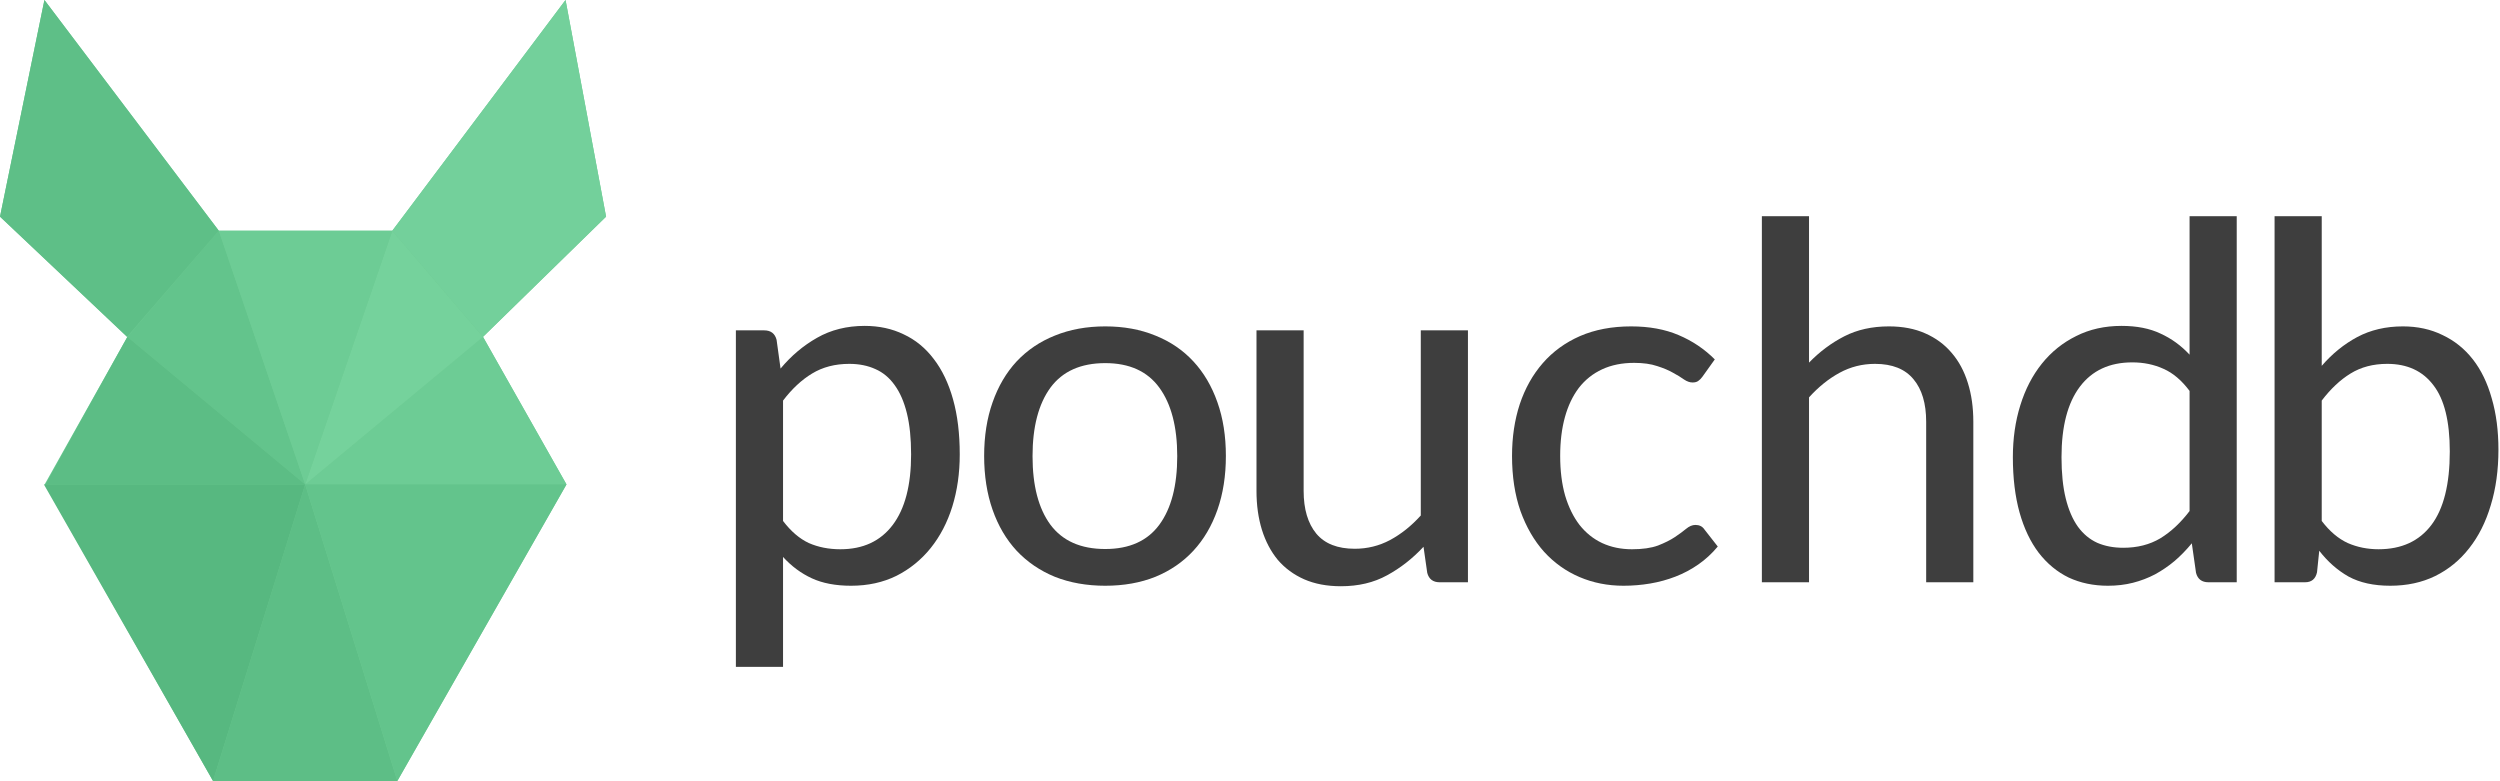
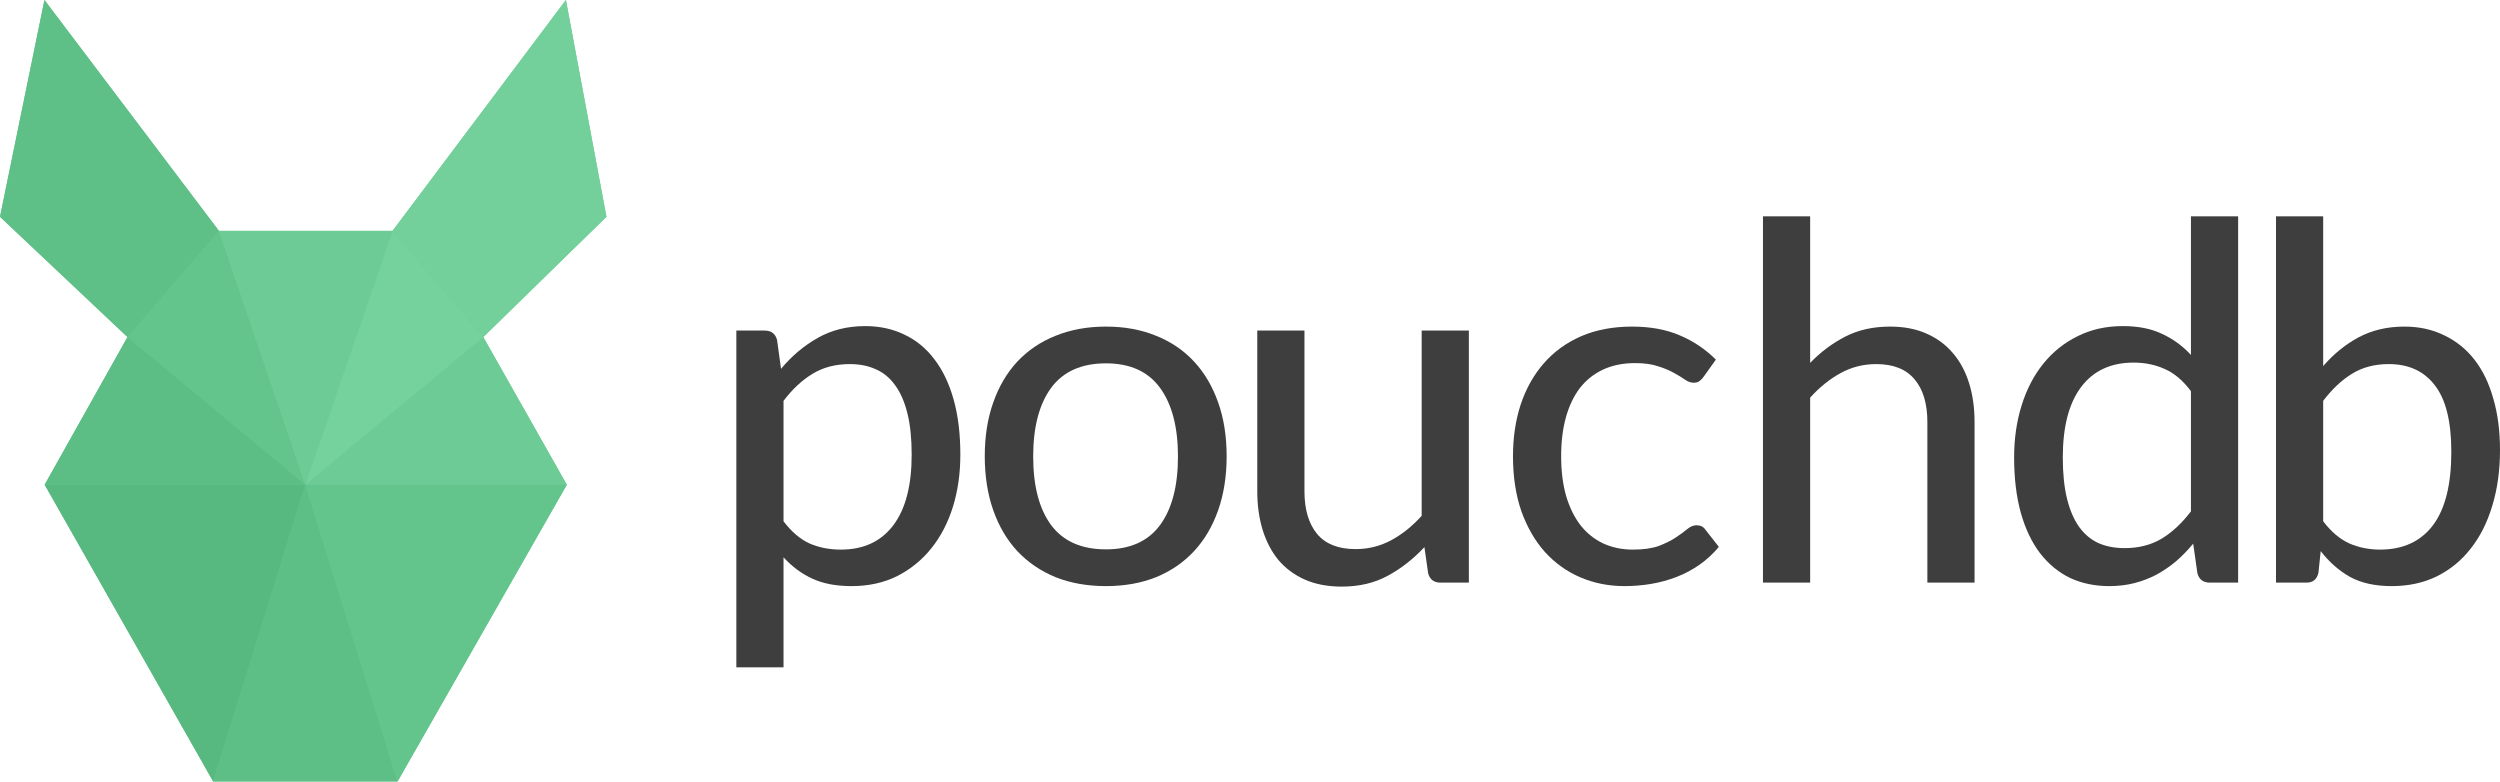
- <svg xmlns="http://www.w3.org/2000/svg" width="1125.434" height="351.57">
+ <svg xmlns="http://www.w3.org/2000/svg" width="1124.731" height="351.571">
  <g>
-     <g fill-opacity=".996">
-       <path d="M19.997 0l-19.997 97.532 57.353 54.113-37.263 66.426 75.823 133.5h82.951l76.147-133.5-37.587-66.426 55.409-54.113-18.238-97.532-77.998 103.878h-78.091z" fill="#6ccb94" />
-       <path d="M57.353 151.645l80.028 66.426-38.877-114.192z" fill="#64c48c" />
-       <path d="M255.01 218.07l-37.587-66.426-80.041 66.426z" fill="#6ecc95" />
-       <path d="M95.912 351.57h82.951l-41.482-133.5z" fill="#5ebe86" />
-       <path d="M217.423 151.645l-80.041 66.426 39.214-114.192z" fill="#76d29c" />
-       <path d="M20.463 218.07l36.889-66.426 80.028 66.426z" fill="#5dbd85" />
-       <path d="M254.593 0l18.238 97.532-55.409 54.113-40.828-47.767z" fill="#74d09b" />
-       <path d="M137.381 218.07l41.482 133.5 76.147-133.5z" fill="#64c48c" />
-       <path d="M137.381 218.07l-41.482 133.5-76.147-133.5z" fill="#58b880" />
-       <path d="M19.997 0l-19.997 97.532 57.168 54.113 41.337-47.767z" fill="#5fbf87" />
-       <path d="M137.381 218.07l39.214-114.192h-78.091z" fill="#6ecc95" />
-     </g>
-     <g font-size="144" font-weight="500" letter-spacing="-.153" word-spacing="0" fill="#3e3e3e" font-family="Lato">
-       <path d="M331.274 300.22v-151.501h12.737c2.979 0 4.841 1.415 5.586 4.246l1.788 12.96c4.767-5.735 10.242-10.353 16.424-13.854 6.257-3.575 13.407-5.363 21.452-5.363 6.48 0 12.327 1.266 17.541 3.799 5.288 2.458 9.795 6.145 13.519 11.061 3.799 4.916 6.703 10.986 8.715 18.211 2.011 7.151 3.016 15.418 3.017 24.804 0 8.417-1.117 16.238-3.352 23.463-2.235 7.151-5.475 13.37-9.72 18.658-4.246 5.288-9.385 9.46-15.418 12.513-6.033 2.979-12.849 4.469-20.446 4.469-6.927 0-12.811-1.117-17.653-3.352-4.841-2.235-9.162-5.437-12.96-9.609v49.495h-21.228m51.059-136.418c-6.406 0-11.992 1.452-16.759 4.357-4.693 2.83-9.05 6.89-13.072 12.178v54.187c3.575 4.693 7.448 8.007 11.62 9.944 4.246 1.862 8.975 2.793 14.189 2.793 10.204 0 18.062-3.65 23.574-10.949 5.512-7.299 8.268-17.876 8.268-31.73 0-7.225-.633-13.407-1.899-18.547-1.266-5.139-3.091-9.348-5.475-12.625-2.384-3.352-5.289-5.773-8.715-7.262-3.426-1.564-7.337-2.346-11.731-2.346" style="text-align:start;line-height:125%;-inkscape-font-specification:Lato Medium" />
-       <path d="M497.559 146.931c8.342 0 15.865 1.378 22.569 4.134 6.704 2.681 12.402 6.555 17.094 11.62 4.693 5.065 8.305 11.21 10.838 18.435 2.532 7.151 3.799 15.195 3.799 24.133 0 8.938-1.266 17.02-3.799 24.245-2.533 7.225-6.145 13.37-10.838 18.435-4.692 5.065-10.391 8.975-17.094 11.731-6.704 2.681-14.227 4.022-22.569 4.022-8.342 0-15.903-1.341-22.681-4.022-6.704-2.756-12.439-6.666-17.206-11.731-4.692-5.065-8.305-11.21-10.837-18.435-2.533-7.225-3.799-15.307-3.799-24.245s1.266-16.982 3.799-24.133c2.532-7.225 6.145-13.37 10.837-18.435 4.767-5.065 10.502-8.938 17.206-11.62 6.778-2.756 14.338-4.134 22.681-4.134m0 100.219c10.875 0 18.993-3.65 24.356-10.949 5.363-7.299 8.044-17.578 8.044-30.837 0-13.184-2.681-23.463-8.044-30.837-5.363-7.374-13.482-11.061-24.356-11.061-11.024 0-19.254 3.687-24.692 11.061-5.363 7.374-8.044 17.653-8.044 30.837 0 13.258 2.681 23.537 8.044 30.837 5.437 7.299 13.668 10.949 24.692 10.949" style="text-align:start;line-height:125%;-inkscape-font-specification:Lato Medium" />
-       <path d="M586.865 148.719v72.287c0 8.193 1.899 14.599 5.698 19.217 3.799 4.544 9.571 6.815 17.318 6.815 5.661 0 10.949-1.303 15.865-3.91 4.99-2.681 9.608-6.368 13.854-11.061v-83.348h21.228v113.403h-12.737c-2.979 0-4.842-1.415-5.586-4.246l-1.676-11.731c-4.916 5.288-10.391 9.571-16.424 12.848-5.959 3.277-12.886 4.916-20.781 4.916-6.257 0-11.769-1.043-16.536-3.128-4.693-2.086-8.64-4.99-11.843-8.715-3.128-3.799-5.512-8.305-7.15-13.519-1.639-5.288-2.458-11.135-2.458-17.541v-72.287h21.228" style="text-align:start;line-height:125%;-inkscape-font-specification:Lato Medium" />
-       <path d="M766.371 169.611c-.596.819-1.229 1.452-1.899 1.899-.596.447-1.453.67-2.57.67-1.192 0-2.458-.447-3.799-1.341-1.341-.968-2.98-1.974-4.916-3.016-1.937-1.117-4.32-2.123-7.15-3.017-2.831-.968-6.294-1.452-10.391-1.452-5.437 0-10.242.968-14.413 2.905-4.171 1.937-7.672 4.73-10.502 8.38-2.756 3.65-4.841 8.044-6.257 13.184-1.415 5.14-2.123 10.949-2.123 17.43 0 6.704.745 12.662 2.235 17.876 1.564 5.214 3.724 9.609 6.48 13.184 2.83 3.575 6.219 6.294 10.167 8.156 4.022 1.862 8.491 2.793 13.407 2.793 4.767 0 8.677-.559 11.731-1.676 3.054-1.192 5.586-2.458 7.597-3.799 2.011-1.341 3.687-2.57 5.028-3.687 1.415-1.192 2.83-1.788 4.246-1.788 1.788 0 3.128.671 4.022 2.011l6.033 7.709c-2.607 3.128-5.512 5.81-8.715 8.044-3.203 2.235-6.629 4.059-10.279 5.475-3.65 1.415-7.449 2.458-11.396 3.128-3.948.67-7.97 1.006-12.066 1.006-7.076 0-13.668-1.304-19.776-3.91-6.108-2.607-11.433-6.406-15.977-11.396-4.469-4.99-8.007-11.098-10.614-18.323-2.533-7.299-3.799-15.567-3.799-24.803 0-8.417 1.154-16.163 3.463-23.239 2.384-7.151 5.847-13.333 10.391-18.547s10.13-9.273 16.759-12.178c6.704-2.905 14.375-4.357 23.016-4.357 8.119 0 15.232 1.303 21.34 3.91 6.182 2.607 11.619 6.257 16.312 10.949l-5.586 7.821" style="text-align:start;line-height:125%;-inkscape-font-specification:Lato Medium" />
-       <path d="M793.147 262.121v-164.797h21.228v65.919c4.767-4.916 10.055-8.864 15.865-11.843 5.81-2.979 12.513-4.469 20.111-4.469 6.182 0 11.619 1.043 16.312 3.128 4.767 2.086 8.752 5.028 11.955 8.827 3.203 3.724 5.623 8.231 7.262 13.519 1.639 5.214 2.458 11.024 2.458 17.429v72.287h-21.228v-72.287c0-8.193-1.899-14.562-5.698-19.105-3.799-4.618-9.571-6.927-17.318-6.927-5.735 0-11.061 1.341-15.977 4.022s-9.497 6.368-13.742 11.061v83.237h-21.228" style="text-align:start;line-height:125%;-inkscape-font-specification:Lato Medium" />
-       <path d="M994.179 262.121c-2.98 0-4.841-1.415-5.586-4.246l-1.899-13.295c-2.384 2.905-4.953 5.549-7.709 7.933-2.756 2.309-5.698 4.32-8.826 6.033-3.128 1.639-6.443 2.905-9.944 3.799-3.501.894-7.262 1.341-11.284 1.341-6.48 0-12.364-1.229-17.653-3.687-5.214-2.532-9.72-6.257-13.519-11.173-3.724-4.916-6.592-10.949-8.603-18.1-2.011-7.225-3.017-15.53-3.017-24.915 0-8.417 1.117-16.2 3.352-23.351 2.235-7.225 5.475-13.482 9.72-18.77 4.246-5.288 9.385-9.422 15.418-12.402 6.033-3.054 12.849-4.581 20.446-4.581 6.853 0 12.7 1.155 17.541 3.464 4.916 2.235 9.273 5.4 13.072 9.497v-62.343h21.228v164.797h-12.737m-38.322-15.53c6.331 0 11.88-1.415 16.647-4.246 4.767-2.905 9.162-7.002 13.184-12.29v-54.076c-3.575-4.767-7.486-8.082-11.731-9.944-4.246-1.936-8.938-2.905-14.078-2.905-10.204 0-18.063 3.65-23.574 10.949-5.512 7.3-8.268 17.876-8.268 31.731 0 7.225.633 13.407 1.899 18.547 1.266 5.139 3.091 9.385 5.475 12.737 2.384 3.277 5.288 5.698 8.715 7.262 3.426 1.49 7.337 2.235 11.731 2.235" style="text-align:start;line-height:125%;-inkscape-font-specification:Lato Medium" />
-       <path d="M1023.953 262.121v-164.797h21.228v67.371c4.693-5.437 10.018-9.757 15.977-12.96 6.033-3.203 12.886-4.804 20.558-4.804 6.629 0 12.588 1.303 17.876 3.91 5.363 2.532 9.906 6.182 13.631 10.949 3.724 4.767 6.554 10.614 8.491 17.541 2.011 6.853 3.016 14.562 3.017 23.127 0 9.162-1.155 17.504-3.464 25.027-2.235 7.523-5.475 13.966-9.72 19.329-4.171 5.363-9.273 9.534-15.307 12.513-5.959 2.905-12.7 4.357-20.223 4.357-7.448 0-13.705-1.378-18.77-4.134-4.991-2.83-9.385-6.704-13.184-11.62l-1.006 9.72c-.67 2.98-2.458 4.469-5.363 4.469h-13.742m50.724-98.32c-6.331 0-11.843 1.452-16.536 4.357-4.618 2.83-8.938 6.89-12.96 12.178v54.187c3.575 4.693 7.486 8.007 11.731 9.944 4.246 1.862 8.864 2.793 13.854 2.793 10.353 0 18.286-3.65 23.798-10.949 5.512-7.299 8.268-18.323 8.268-33.071 0-13.556-2.458-23.5-7.374-29.831-4.842-6.406-11.769-9.609-20.781-9.609" style="text-align:start;line-height:125%;-inkscape-font-specification:Lato Medium" />
-     </g>
+     <path d="M19.997 0l-19.997 97.532 57.353 54.113-37.263 66.426 75.823 133.5h82.951l76.147-133.5-37.587-66.426 55.409-54.113-18.238-97.532-77.998 103.878h-78.091z" fill="#6ccb94" fill-opacity=".996" />
+     <path d="M57.353 151.645l80.028 66.426-38.877-114.192z" fill="#64c48c" fill-opacity=".996" />
+     <path d="M255.01 218.07l-37.587-66.426-80.041 66.426z" fill="#6ecc95" fill-opacity=".996" />
+     <path d="M95.912 351.57h82.951l-41.482-133.5z" fill="#5ebe86" fill-opacity=".996" />
+     <path d="M217.423 151.645l-80.041 66.426 39.214-114.192z" fill="#76d29c" fill-opacity=".996" />
+     <path d="M20.09 218.071l37.262-66.427 80.028 66.426z" fill="#5dbd85" fill-opacity=".996" />
+     <path d="M254.593 0l18.238 97.532-55.409 54.113-40.828-47.767z" fill="#74d09b" fill-opacity=".996" />
+     <path d="M137.381 218.07l41.482 133.5 76.147-133.5z" fill="#64c48c" fill-opacity=".996" />
+     <path d="M137.381 218.07l-41.482 133.5-75.809-133.499z" fill="#58b880" fill-opacity=".996" />
+     <path d="M19.997 0l-19.997 97.532 57.353 54.113 41.152-47.767z" fill="#5fbf87" fill-opacity=".996" />
+     <path d="M137.381 218.07l39.214-114.192h-78.091z" fill="#6ecc95" fill-opacity=".996" />
+     <path d="M331.274 300.22v-151.501h12.737c2.979 0 4.841 1.415 5.586 4.246l1.788 12.96c4.767-5.735 10.242-10.353 16.424-13.854 6.257-3.575 13.407-5.363 21.452-5.363 6.48 0 12.327 1.266 17.541 3.799 5.288 2.458 9.795 6.145 13.519 11.061 3.799 4.916 6.703 10.986 8.715 18.211 2.011 7.151 3.016 15.418 3.017 24.804 0 8.417-1.117 16.238-3.352 23.463-2.235 7.151-5.475 13.37-9.72 18.658-4.246 5.288-9.385 9.46-15.418 12.513-6.033 2.979-12.849 4.469-20.446 4.469-6.927 0-12.811-1.117-17.653-3.352-4.841-2.235-9.162-5.437-12.96-9.609v49.495h-21.228m51.059-136.418c-6.406 0-11.992 1.452-16.759 4.357-4.693 2.83-9.05 6.89-13.072 12.178v54.187c3.575 4.693 7.448 8.007 11.62 9.944 4.246 1.862 8.975 2.793 14.189 2.793 10.204 0 18.062-3.65 23.574-10.949 5.512-7.299 8.268-17.876 8.268-31.73 0-7.225-.633-13.407-1.899-18.547-1.266-5.139-3.091-9.348-5.475-12.625-2.384-3.352-5.289-5.773-8.715-7.262-3.426-1.564-7.337-2.346-11.731-2.346" style="text-align:start;line-height:125%;-inkscape-font-specification:Lato Medium" font-size="144" font-weight="500" letter-spacing="-.153" word-spacing="0" fill="#3e3e3e" font-family="Lato" />
+     <path d="M497.559 146.931c8.342 0 15.865 1.378 22.569 4.134 6.704 2.681 12.402 6.555 17.094 11.62 4.693 5.065 8.305 11.21 10.838 18.435 2.532 7.151 3.799 15.195 3.799 24.133 0 8.938-1.266 17.02-3.799 24.245-2.533 7.225-6.145 13.37-10.838 18.435-4.692 5.065-10.391 8.975-17.094 11.731-6.704 2.681-14.227 4.022-22.569 4.022-8.342 0-15.903-1.341-22.681-4.022-6.704-2.756-12.439-6.666-17.206-11.731-4.692-5.065-8.305-11.21-10.837-18.435-2.533-7.225-3.799-15.307-3.799-24.245s1.266-16.982 3.799-24.133c2.532-7.225 6.145-13.37 10.837-18.435 4.767-5.065 10.502-8.938 17.206-11.62 6.778-2.756 14.338-4.134 22.681-4.134m0 100.219c10.875 0 18.993-3.65 24.356-10.949 5.363-7.299 8.044-17.578 8.044-30.837 0-13.184-2.681-23.463-8.044-30.837-5.363-7.374-13.482-11.061-24.356-11.061-11.024 0-19.254 3.687-24.692 11.061-5.363 7.374-8.044 17.653-8.044 30.837 0 13.258 2.681 23.537 8.044 30.837 5.437 7.299 13.668 10.949 24.692 10.949" style="text-align:start;line-height:125%;-inkscape-font-specification:Lato Medium" font-size="144" font-weight="500" letter-spacing="-.153" word-spacing="0" fill="#3e3e3e" font-family="Lato" />
+     <path d="M586.865 148.719v72.287c0 8.193 1.899 14.599 5.698 19.217 3.799 4.544 9.571 6.815 17.318 6.815 5.661 0 10.949-1.303 15.865-3.91 4.99-2.681 9.608-6.368 13.854-11.061v-83.348h21.228v113.403h-12.737c-2.979 0-4.842-1.415-5.586-4.246l-1.676-11.731c-4.916 5.288-10.391 9.571-16.424 12.848-5.959 3.277-12.886 4.916-20.781 4.916-6.257 0-11.769-1.043-16.536-3.128-4.693-2.086-8.64-4.99-11.843-8.715-3.128-3.799-5.512-8.305-7.15-13.519-1.639-5.288-2.458-11.135-2.458-17.541v-72.287h21.228" style="text-align:start;line-height:125%;-inkscape-font-specification:Lato Medium" font-size="144" font-weight="500" letter-spacing="-.153" word-spacing="0" fill="#3e3e3e" font-family="Lato" />
+     <path d="M766.371 169.611c-.596.819-1.229 1.452-1.899 1.899-.596.447-1.453.67-2.57.67-1.192 0-2.458-.447-3.799-1.341-1.341-.968-2.98-1.974-4.916-3.016-1.937-1.117-4.32-2.123-7.15-3.017-2.831-.968-6.294-1.452-10.391-1.452-5.437 0-10.242.968-14.413 2.905-4.171 1.937-7.672 4.73-10.502 8.38-2.756 3.65-4.841 8.044-6.257 13.184-1.415 5.14-2.123 10.949-2.123 17.43 0 6.704.745 12.662 2.235 17.876 1.564 5.214 3.724 9.609 6.48 13.184 2.83 3.575 6.219 6.294 10.167 8.156 4.022 1.862 8.491 2.793 13.407 2.793 4.767 0 8.677-.559 11.731-1.676 3.054-1.192 5.586-2.458 7.597-3.799 2.011-1.341 3.687-2.57 5.028-3.687 1.415-1.192 2.83-1.788 4.246-1.788 1.788 0 3.128.671 4.022 2.011l6.033 7.709c-2.607 3.128-5.512 5.81-8.715 8.044-3.203 2.235-6.629 4.059-10.279 5.475-3.65 1.415-7.449 2.458-11.396 3.128-3.948.67-7.97 1.006-12.066 1.006-7.076 0-13.668-1.304-19.776-3.91-6.108-2.607-11.433-6.406-15.977-11.396-4.469-4.99-8.007-11.098-10.614-18.323-2.533-7.299-3.799-15.567-3.799-24.803 0-8.417 1.154-16.163 3.463-23.239 2.384-7.151 5.847-13.333 10.391-18.547s10.13-9.273 16.759-12.178c6.704-2.905 14.375-4.357 23.016-4.357 8.119 0 15.232 1.303 21.34 3.91 6.182 2.607 11.619 6.257 16.312 10.949l-5.586 7.821" style="text-align:start;line-height:125%;-inkscape-font-specification:Lato Medium" font-size="144" font-weight="500" letter-spacing="-.153" word-spacing="0" fill="#3e3e3e" font-family="Lato" />
+     <path d="M793.147 262.121v-164.797h21.228v65.919c4.767-4.916 10.055-8.864 15.865-11.843 5.81-2.979 12.513-4.469 20.111-4.469 6.182 0 11.619 1.043 16.312 3.128 4.767 2.086 8.752 5.028 11.955 8.827 3.203 3.724 5.623 8.231 7.262 13.519 1.639 5.214 2.455 11.024 2.458 17.429v72.287h-21.228v-72.287c0-8.193-1.899-14.562-5.698-19.105-3.799-4.618-9.571-6.927-17.318-6.927-5.735 0-11.061 1.341-15.977 4.022s-9.497 6.368-13.742 11.061v83.237h-21.228" style="text-align:start;line-height:125%;-inkscape-font-specification:Lato Medium" font-size="144" font-weight="500" letter-spacing="-.153" word-spacing="0" fill="#3e3e3e" font-family="Lato" />
+     <path d="M994.179 262.121c-2.98 0-4.841-1.415-5.586-4.246l-1.899-13.295c-2.384 2.905-4.953 5.549-7.709 7.933-2.756 2.309-5.698 4.32-8.826 6.033-3.128 1.639-6.443 2.905-9.944 3.799-3.501.894-7.262 1.341-11.284 1.341-6.48 0-12.364-1.229-17.653-3.687-5.214-2.532-9.72-6.257-13.519-11.173-3.724-4.916-6.592-10.949-8.603-18.1-2.011-7.225-3.017-15.53-3.017-24.915 0-8.417 1.117-16.2 3.352-23.351 2.235-7.225 5.475-13.482 9.72-18.77 4.246-5.288 9.385-9.422 15.418-12.402 6.033-3.054 12.849-4.581 20.446-4.581 6.853 0 12.7 1.155 17.541 3.464 4.916 2.235 9.273 5.4 13.072 9.497v-62.343h21.228v164.797h-12.737m-38.322-15.53c6.331 0 11.88-1.415 16.647-4.246 4.767-2.905 9.162-7.002 13.184-12.29v-54.076c-3.575-4.767-7.486-8.082-11.731-9.944-4.246-1.936-8.938-2.905-14.078-2.905-10.204 0-18.063 3.65-23.574 10.949-5.512 7.3-8.268 17.876-8.268 31.731 0 7.225.633 13.407 1.899 18.547 1.266 5.139 3.091 9.385 5.475 12.737 2.384 3.277 5.288 5.698 8.715 7.262 3.426 1.49 7.337 2.235 11.731 2.235" style="text-align:start;line-height:125%;-inkscape-font-specification:Lato Medium" font-size="144" font-weight="500" letter-spacing="-.153" word-spacing="0" fill="#3e3e3e" font-family="Lato" />
+     <path d="M1023.953 262.121v-164.797h21.228v67.371c4.693-5.437 10.018-9.757 15.977-12.96 6.033-3.203 12.886-4.804 20.558-4.804 6.629 0 12.588 1.303 17.876 3.91 5.363 2.532 9.906 6.182 13.631 10.949 3.724 4.767 6.554 10.614 8.491 17.541 2.011 6.853 3.016 14.562 3.017 23.127 0 9.162-1.155 17.504-3.464 25.027-2.235 7.523-5.475 13.966-9.72 19.329-4.171 5.363-9.273 9.534-15.307 12.513-5.959 2.905-12.7 4.357-20.223 4.357-7.448 0-13.705-1.378-18.77-4.134-4.991-2.83-9.385-6.704-13.184-11.62l-1.006 9.72c-.67 2.98-2.458 4.469-5.363 4.469h-13.742m50.724-98.32c-6.331 0-11.843 1.452-16.536 4.357-4.618 2.83-8.938 6.89-12.96 12.178v54.187c3.575 4.693 7.486 8.007 11.731 9.944 4.246 1.862 8.864 2.793 13.854 2.793 10.353 0 18.286-3.65 23.798-10.949 5.512-7.299 8.268-18.323 8.268-33.071 0-13.556-2.458-23.5-7.374-29.831-4.842-6.406-11.769-9.609-20.781-9.609" style="text-align:start;line-height:125%;-inkscape-font-specification:Lato Medium" font-size="144" font-weight="500" letter-spacing="-.153" word-spacing="0" fill="#3e3e3e" font-family="Lato" />
  </g>
</svg>
